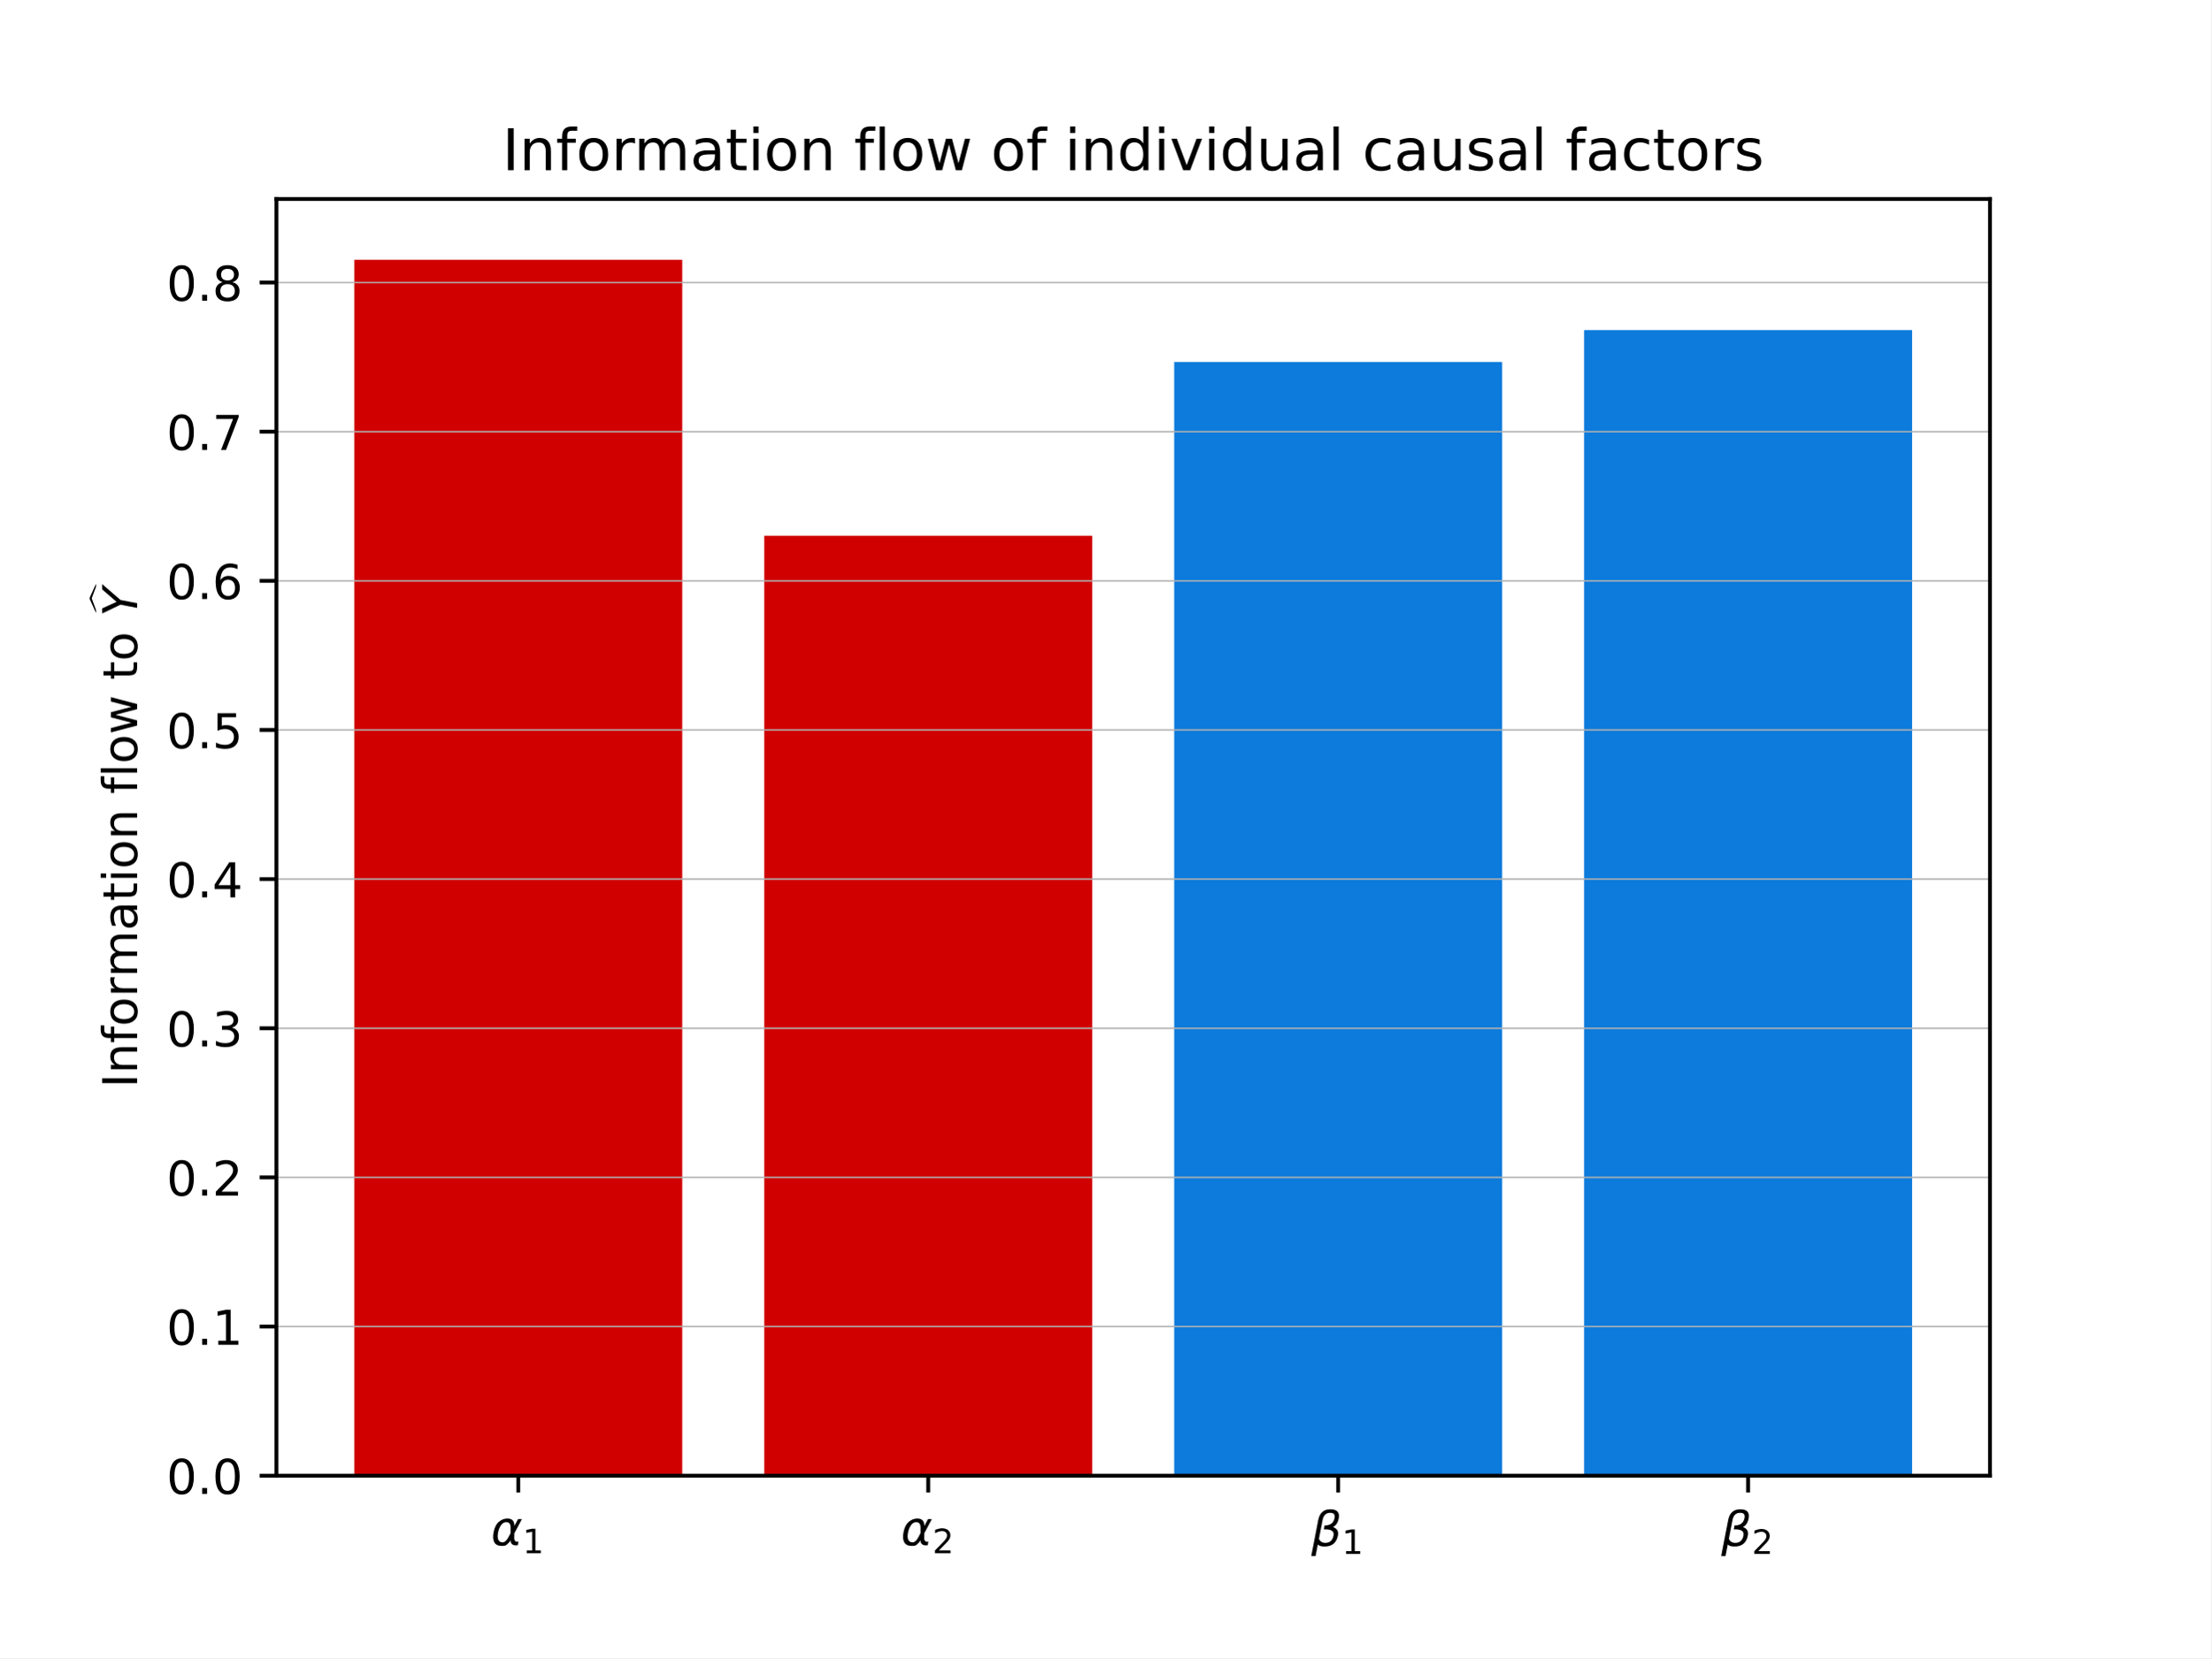
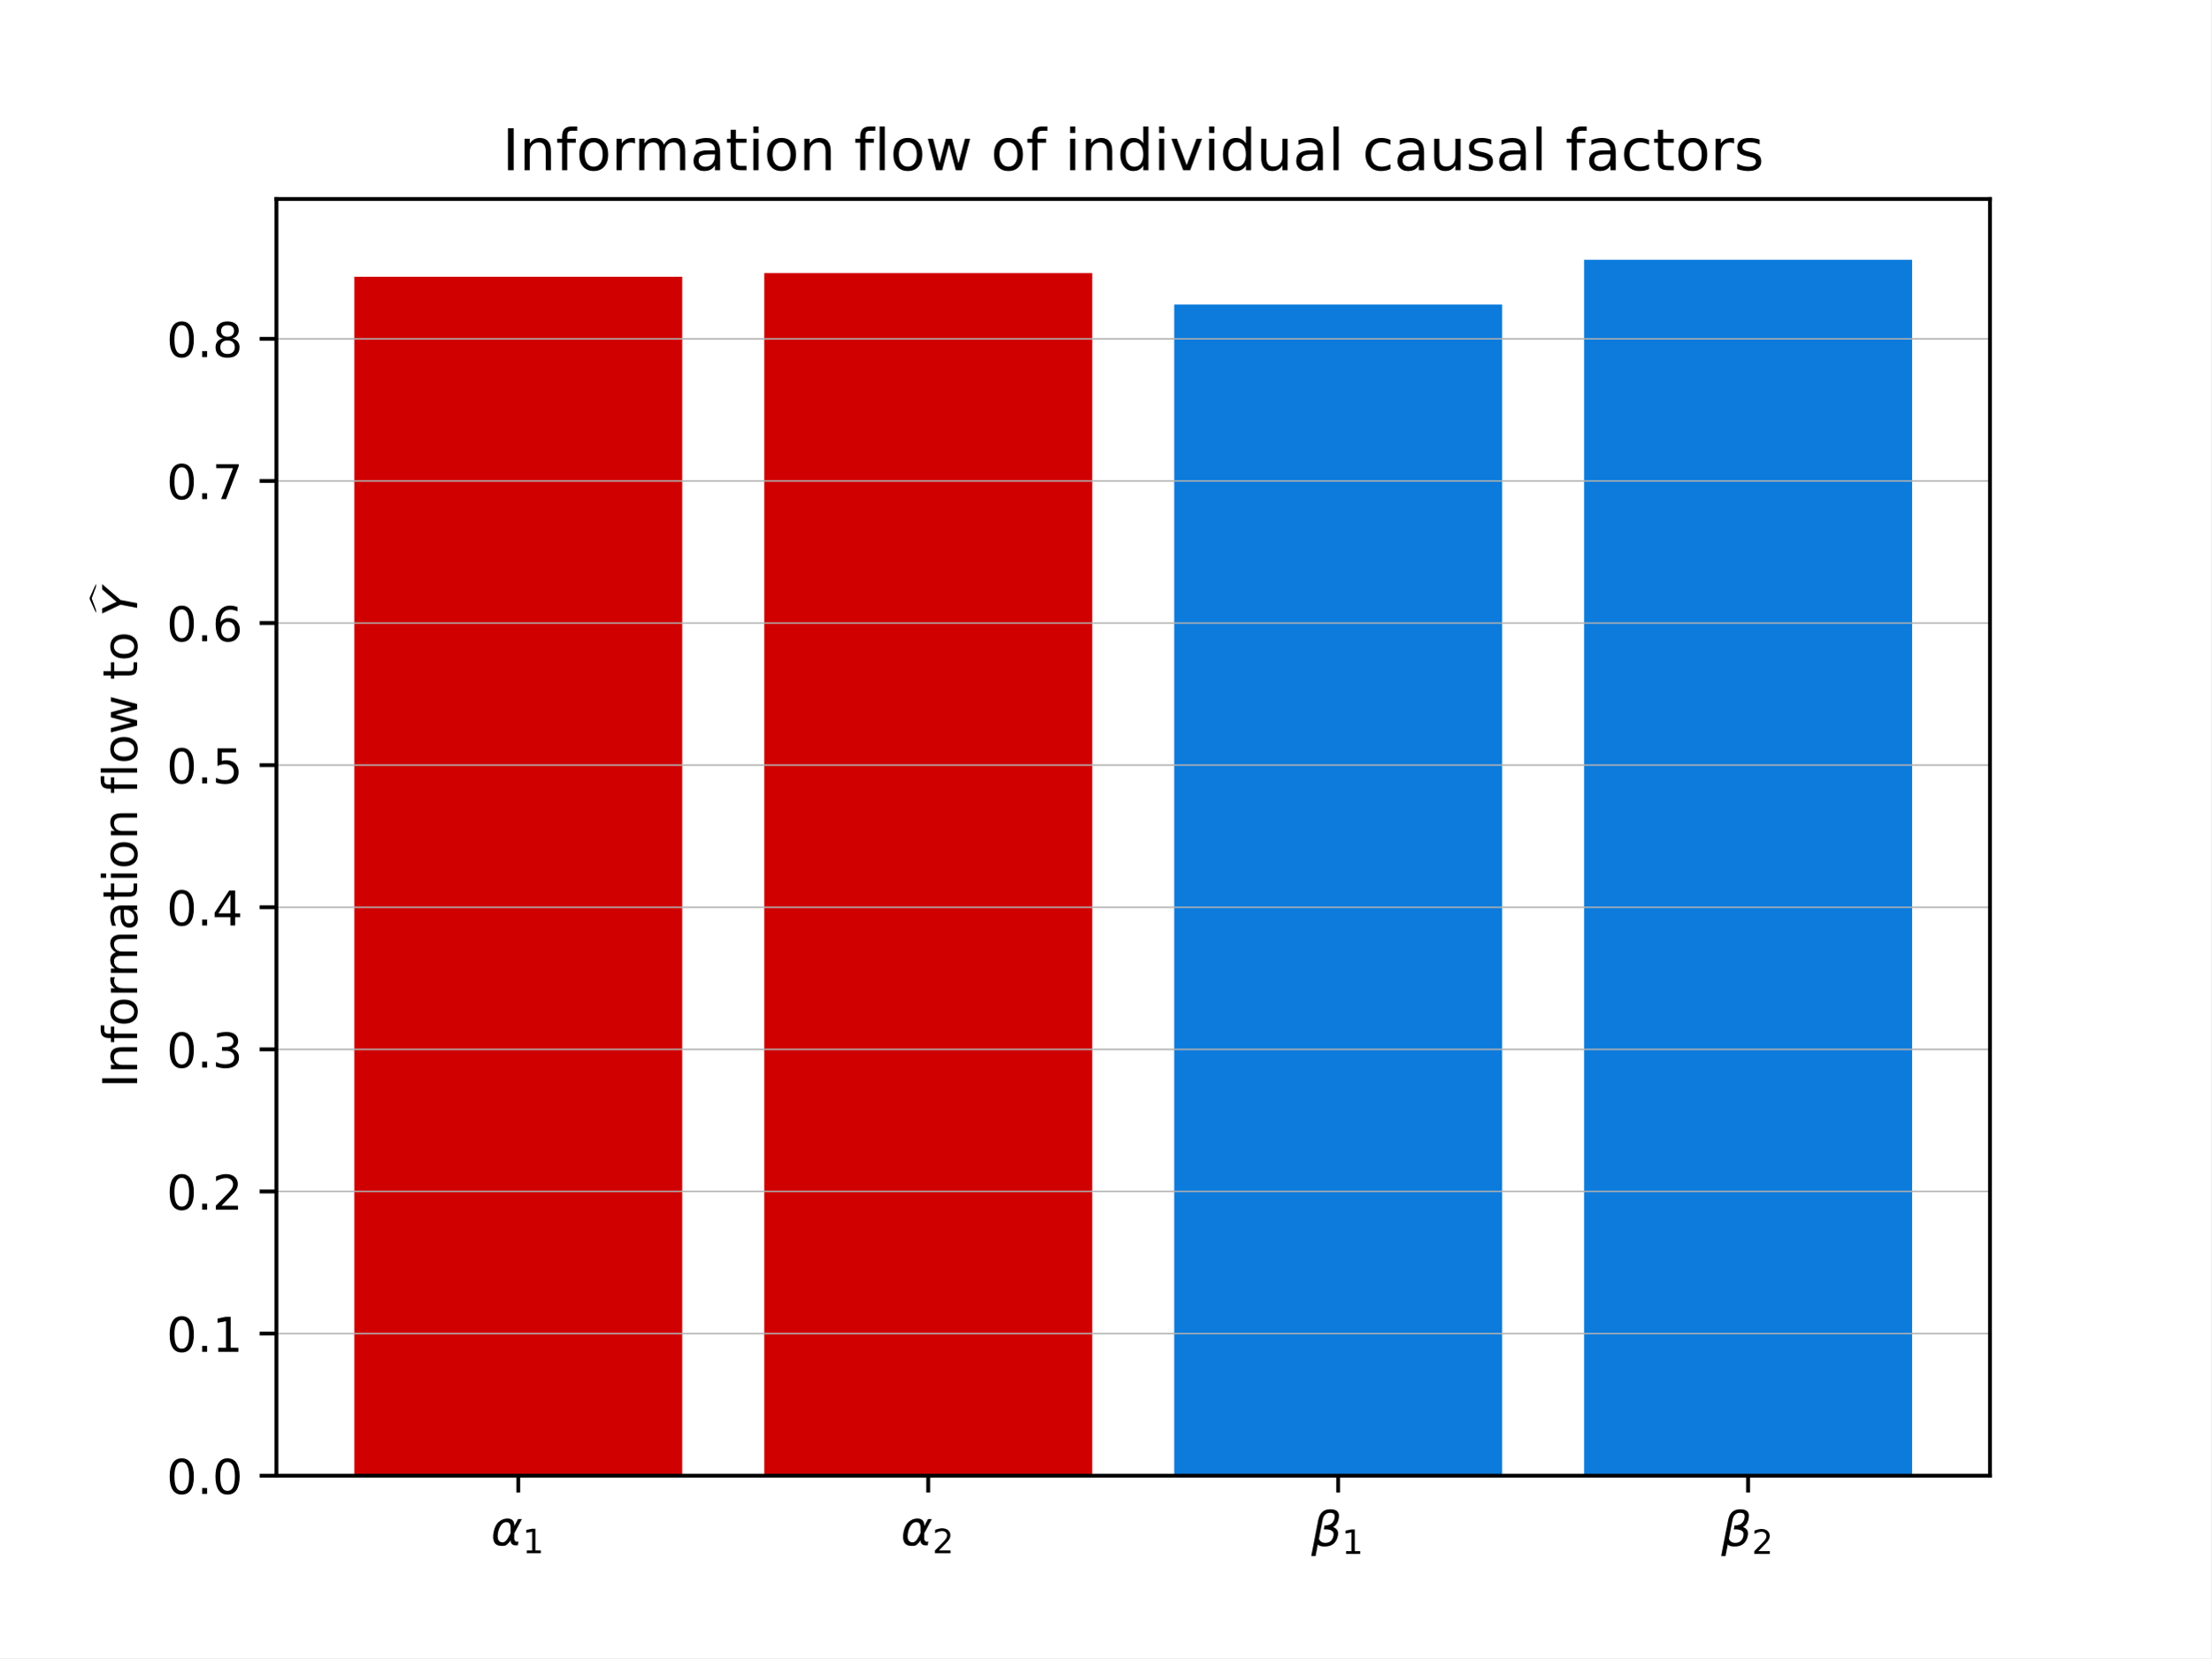
<svg xmlns="http://www.w3.org/2000/svg" xmlns:xlink="http://www.w3.org/1999/xlink" height="345.6pt" version="1.1" viewBox="0 0 460.8 345.6" width="460.8pt">
  <defs>
    <style type="text/css">*{stroke-linecap:butt;stroke-linejoin:round;}</style>
  </defs>
  <g id="figure_1">
    <g id="patch_1">
      <path d="M 0 345.6  L 460.8 345.6  L 460.8 0  L 0 0  z " style="fill:#ffffff;" />
    </g>
    <g id="axes_1">
      <g id="patch_2">
        <path d="M 57.6 307.584  L 414.72 307.584  L 414.72 41.472  L 57.6 41.472  z " style="fill:#ffffff;" />
      </g>
      <g id="patch_3">
-         <path clip-path="url(#p4ea0a3cf54)" d="M 73.833 307.584  L 142.181 307.584  L 142.181 54.144  L 73.833 54.144  z " style="fill:#d00000;" />
+         <path clip-path="url(#p52496b88be)" d="M 73.833 307.584  L 142.181 307.584  L 142.181 57.674  L 73.833 57.674  z " style="fill:#d00000;" />
      </g>
      <g id="patch_4">
-         <path clip-path="url(#p4ea0a3cf54)" d="M 159.268 307.584  L 227.616 307.584  L 227.616 111.66  L 159.268 111.66  z " style="fill:#d00000;" />
+         <path clip-path="url(#p52496b88be)" d="M 159.268 307.584  L 227.616 307.584  L 227.616 56.911  L 159.268 56.911  z " style="fill:#d00000;" />
      </g>
      <g id="patch_5">
-         <path clip-path="url(#p4ea0a3cf54)" d="M 244.704 307.584  L 313.052 307.584  L 313.052 75.452  L 244.704 75.452  z " style="fill:#0c7bdc;" />
+         <path clip-path="url(#p52496b88be)" d="M 244.704 307.584  L 313.052 307.584  L 313.052 63.464  L 244.704 63.464  z " style="fill:#0c7bdc;" />
      </g>
      <g id="patch_6">
-         <path clip-path="url(#p4ea0a3cf54)" d="M 330.139 307.584  L 398.487 307.584  L 398.487 68.806  L 330.139 68.806  z " style="fill:#0c7bdc;" />
+         <path clip-path="url(#p52496b88be)" d="M 330.139 307.584  L 398.487 307.584  L 398.487 54.144  L 330.139 54.144  z " style="fill:#0c7bdc;" />
      </g>
      <g id="matplotlib.axis_1">
        <g id="xtick_1">
          <g id="line2d_1">
            <defs>
-               <path d="M 0 0  L 0 3.5  " id="m474876cbeb" style="stroke:#000000;stroke-width:0.8;" />
+               <path d="M 0 0  L 0 3.5  " id="m3b20bbac2c" style="stroke:#000000;stroke-width:0.8;" />
            </defs>
            <g>
-               <use style="stroke:#000000;stroke-width:0.8;" x="108.007" xlink:href="#m474876cbeb" y="307.584" />
+               <use style="stroke:#000000;stroke-width:0.8;" x="108.007" xlink:href="#m3b20bbac2c" y="307.584" />
            </g>
          </g>
          <g id="text_1">
            <g transform="translate(102.3069 322.1824)scale(0.1 -0.1)">
              <defs>
                <path d="M 40.922 25.438  L 40.969 36.719  Q 41.016 48.25 32.328 48.297  Q 25.828 48.344 21.781 42.922  Q 16.703 36.234 14.984 27.297  Q 12.891 16.547 15.531 11.422  Q 18.266 6.203 24.172 6.203  Q 30.719 6.203 36.234 16.609  z M 33.844 55.906  Q 49.078 56.156 48.875 40.375  Q 48.875 40.375 56.5 54.688  L 64.5 54.688  L 48.734 25.047  L 48.578 14.359  Q 48.578 11.969 49.906 9.969  Q 51.422 7.625 52.984 7.625  L 57.328 7.625  L 55.859 0  L 50.438 0  Q 45.844 0 42.531 4.109  Q 40.969 6.156 40.922 10.453  Q 37.75 5.219 32.281 0.781  Q 29.688 -1.266 22.703 -1.219  Q 11.281 -1.125 7.125 6.203  Q 2.875 13.812 5.516 27.297  Q 8.344 41.797 15.766 48.391  Q 24.125 55.766 33.844 55.906  z " id="DejaVuSans-Oblique-945" />
                <path d="M 12.406 8.297  L 28.516 8.297  L 28.516 63.922  L 10.984 60.406  L 10.984 69.391  L 28.422 72.906  L 38.281 72.906  L 38.281 8.297  L 54.391 8.297  L 54.391 0  L 12.406 0  z " id="DejaVuSans-49" />
              </defs>
              <use transform="translate(0 0.84375)" xlink:href="#DejaVuSans-Oblique-945" />
              <use transform="translate(65.91797 -15.5625)scale(0.7)" xlink:href="#DejaVuSans-49" />
            </g>
          </g>
        </g>
        <g id="xtick_2">
          <g id="line2d_2">
            <g>
-               <use style="stroke:#000000;stroke-width:0.8;" x="193.442" xlink:href="#m474876cbeb" y="307.584" />
+               <use style="stroke:#000000;stroke-width:0.8;" x="193.442" xlink:href="#m3b20bbac2c" y="307.584" />
            </g>
          </g>
          <g id="text_2">
            <g transform="translate(187.7423 322.1824)scale(0.1 -0.1)">
              <defs>
                <path d="M 19.188 8.297  L 53.609 8.297  L 53.609 0  L 7.328 0  L 7.328 8.297  Q 12.938 14.109 22.625 23.891  Q 32.328 33.688 34.812 36.531  Q 39.547 41.844 41.422 45.531  Q 43.312 49.219 43.312 52.781  Q 43.312 58.594 39.234 62.25  Q 35.156 65.922 28.609 65.922  Q 23.969 65.922 18.812 64.312  Q 13.672 62.703 7.812 59.422  L 7.812 69.391  Q 13.766 71.781 18.938 73  Q 24.125 74.219 28.422 74.219  Q 39.75 74.219 46.484 68.547  Q 53.219 62.891 53.219 53.422  Q 53.219 48.922 51.531 44.891  Q 49.859 40.875 45.406 35.406  Q 44.188 33.984 37.641 27.219  Q 31.109 20.453 19.188 8.297  z " id="DejaVuSans-50" />
              </defs>
              <use transform="translate(0 0.84375)" xlink:href="#DejaVuSans-Oblique-945" />
              <use transform="translate(65.91797 -15.5625)scale(0.7)" xlink:href="#DejaVuSans-50" />
            </g>
          </g>
        </g>
        <g id="xtick_3">
          <g id="line2d_3">
            <g>
-               <use style="stroke:#000000;stroke-width:0.8;" x="278.878" xlink:href="#m474876cbeb" y="307.584" />
+               <use style="stroke:#000000;stroke-width:0.8;" x="278.878" xlink:href="#m3b20bbac2c" y="307.584" />
            </g>
          </g>
          <g id="text_3">
            <g transform="translate(273.2777 322.284)scale(0.1 -0.1)">
              <defs>
                <path d="M 13.625 3.375  L 8.938 -20.797  L -0.094 -20.797  L 14.5 54.344  Q 18.844 76.609 39.656 76.609  Q 60.75 76.609 57.172 57.812  Q 54.734 44.438 45.219 39.547  Q 58.016 35.156 55.516 22.125  Q 51.125 -1.078 27.484 -1.031  Q 17.141 -0.984 13.625 3.375  z M 15.922 15.094  Q 19.672 6.594 29.297 6.641  Q 43.359 6.641 46.344 21.969  Q 49.031 35.75 26.172 34.672  L 27.781 42.969  Q 45.453 42.672 48.531 58.594  Q 50.641 69.344 39.203 69.281  Q 26.422 69.281 23.484 54.047  z " id="DejaVuSans-Oblique-946" />
              </defs>
              <use transform="translate(0 0.390625)" xlink:href="#DejaVuSans-Oblique-946" />
              <use transform="translate(63.81836 -16.01562)scale(0.7)" xlink:href="#DejaVuSans-49" />
            </g>
          </g>
        </g>
        <g id="xtick_4">
          <g id="line2d_4">
            <g>
-               <use style="stroke:#000000;stroke-width:0.8;" x="364.313" xlink:href="#m474876cbeb" y="307.584" />
+               <use style="stroke:#000000;stroke-width:0.8;" x="364.313" xlink:href="#m3b20bbac2c" y="307.584" />
            </g>
          </g>
          <g id="text_4">
            <g transform="translate(358.7131 322.284)scale(0.1 -0.1)">
              <use transform="translate(0 0.390625)" xlink:href="#DejaVuSans-Oblique-946" />
              <use transform="translate(63.81836 -16.01562)scale(0.7)" xlink:href="#DejaVuSans-50" />
            </g>
          </g>
        </g>
      </g>
      <g id="matplotlib.axis_2">
        <g id="ytick_1">
          <g id="line2d_5">
-             <path clip-path="url(#p4ea0a3cf54)" d="M 57.6 307.584  L 414.72 307.584  " style="fill:none;stroke:#b0b0b0;stroke-linecap:square;stroke-width:0.3;" />
+             <path clip-path="url(#p52496b88be)" d="M 57.6 307.584  L 414.72 307.584  " style="fill:none;stroke:#b0b0b0;stroke-linecap:square;stroke-width:0.3;" />
          </g>
          <g id="line2d_6">
            <defs>
-               <path d="M 0 0  L -3.5 0  " id="m7d8fb6c3e9" style="stroke:#000000;stroke-width:0.8;" />
+               <path d="M 0 0  L -3.5 0  " id="m706d4888ac" style="stroke:#000000;stroke-width:0.8;" />
            </defs>
            <g>
-               <use style="stroke:#000000;stroke-width:0.8;" x="57.6" xlink:href="#m7d8fb6c3e9" y="307.584" />
+               <use style="stroke:#000000;stroke-width:0.8;" x="57.6" xlink:href="#m706d4888ac" y="307.584" />
            </g>
          </g>
          <g id="text_5">
            <g transform="translate(34.69687 311.3832)scale(0.1 -0.1)">
              <defs>
                <path d="M 31.781 66.406  Q 24.172 66.406 20.328 58.906  Q 16.5 51.422 16.5 36.375  Q 16.5 21.391 20.328 13.891  Q 24.172 6.391 31.781 6.391  Q 39.453 6.391 43.281 13.891  Q 47.125 21.391 47.125 36.375  Q 47.125 51.422 43.281 58.906  Q 39.453 66.406 31.781 66.406  z M 31.781 74.219  Q 44.047 74.219 50.516 64.516  Q 56.984 54.828 56.984 36.375  Q 56.984 17.969 50.516 8.266  Q 44.047 -1.422 31.781 -1.422  Q 19.531 -1.422 13.062 8.266  Q 6.594 17.969 6.594 36.375  Q 6.594 54.828 13.062 64.516  Q 19.531 74.219 31.781 74.219  z " id="DejaVuSans-48" />
                <path d="M 10.688 12.406  L 21 12.406  L 21 0  L 10.688 0  z " id="DejaVuSans-46" />
              </defs>
              <use xlink:href="#DejaVuSans-48" />
              <use x="63.623" xlink:href="#DejaVuSans-46" />
              <use x="95.41" xlink:href="#DejaVuSans-48" />
            </g>
          </g>
        </g>
        <g id="ytick_2">
          <g id="line2d_7">
-             <path clip-path="url(#p4ea0a3cf54)" d="M 57.6 276.496  L 414.72 276.496  " style="fill:none;stroke:#b0b0b0;stroke-linecap:square;stroke-width:0.3;" />
+             <path clip-path="url(#p52496b88be)" d="M 57.6 277.963  L 414.72 277.963  " style="fill:none;stroke:#b0b0b0;stroke-linecap:square;stroke-width:0.3;" />
          </g>
          <g id="line2d_8">
            <g>
-               <use style="stroke:#000000;stroke-width:0.8;" x="57.6" xlink:href="#m7d8fb6c3e9" y="276.496" />
+               <use style="stroke:#000000;stroke-width:0.8;" x="57.6" xlink:href="#m706d4888ac" y="277.963" />
            </g>
          </g>
          <g id="text_6">
-             <g transform="translate(34.69687 280.2955)scale(0.1 -0.1)">
+             <g transform="translate(34.69687 281.7622)scale(0.1 -0.1)">
              <use xlink:href="#DejaVuSans-48" />
              <use x="63.623" xlink:href="#DejaVuSans-46" />
              <use x="95.41" xlink:href="#DejaVuSans-49" />
            </g>
          </g>
        </g>
        <g id="ytick_3">
          <g id="line2d_9">
-             <path clip-path="url(#p4ea0a3cf54)" d="M 57.6 245.409  L 414.72 245.409  " style="fill:none;stroke:#b0b0b0;stroke-linecap:square;stroke-width:0.3;" />
+             <path clip-path="url(#p52496b88be)" d="M 57.6 248.342  L 414.72 248.342  " style="fill:none;stroke:#b0b0b0;stroke-linecap:square;stroke-width:0.3;" />
          </g>
          <g id="line2d_10">
            <g>
-               <use style="stroke:#000000;stroke-width:0.8;" x="57.6" xlink:href="#m7d8fb6c3e9" y="245.409" />
+               <use style="stroke:#000000;stroke-width:0.8;" x="57.6" xlink:href="#m706d4888ac" y="248.342" />
            </g>
          </g>
          <g id="text_7">
-             <g transform="translate(34.69687 249.2078)scale(0.1 -0.1)">
+             <g transform="translate(34.69687 252.1411)scale(0.1 -0.1)">
              <use xlink:href="#DejaVuSans-48" />
              <use x="63.623" xlink:href="#DejaVuSans-46" />
              <use x="95.41" xlink:href="#DejaVuSans-50" />
            </g>
          </g>
        </g>
        <g id="ytick_4">
          <g id="line2d_11">
-             <path clip-path="url(#p4ea0a3cf54)" d="M 57.6 214.321  L 414.72 214.321  " style="fill:none;stroke:#b0b0b0;stroke-linecap:square;stroke-width:0.3;" />
+             <path clip-path="url(#p52496b88be)" d="M 57.6 218.721  L 414.72 218.721  " style="fill:none;stroke:#b0b0b0;stroke-linecap:square;stroke-width:0.3;" />
          </g>
          <g id="line2d_12">
            <g>
-               <use style="stroke:#000000;stroke-width:0.8;" x="57.6" xlink:href="#m7d8fb6c3e9" y="214.321" />
+               <use style="stroke:#000000;stroke-width:0.8;" x="57.6" xlink:href="#m706d4888ac" y="218.721" />
            </g>
          </g>
          <g id="text_8">
-             <g transform="translate(34.69687 218.12)scale(0.1 -0.1)">
+             <g transform="translate(34.69687 222.5201)scale(0.1 -0.1)">
              <defs>
                <path d="M 40.578 39.312  Q 47.656 37.797 51.625 33  Q 55.609 28.219 55.609 21.188  Q 55.609 10.406 48.188 4.484  Q 40.766 -1.422 27.094 -1.422  Q 22.516 -1.422 17.656 -0.516  Q 12.797 0.391 7.625 2.203  L 7.625 11.719  Q 11.719 9.328 16.594 8.109  Q 21.484 6.891 26.812 6.891  Q 36.078 6.891 40.938 10.547  Q 45.797 14.203 45.797 21.188  Q 45.797 27.641 41.281 31.266  Q 36.766 34.906 28.719 34.906  L 20.219 34.906  L 20.219 43.016  L 29.109 43.016  Q 36.375 43.016 40.234 45.922  Q 44.094 48.828 44.094 54.297  Q 44.094 59.906 40.109 62.906  Q 36.141 65.922 28.719 65.922  Q 24.656 65.922 20.016 65.031  Q 15.375 64.156 9.812 62.312  L 9.812 71.094  Q 15.438 72.656 20.344 73.438  Q 25.25 74.219 29.594 74.219  Q 40.828 74.219 47.359 69.109  Q 53.906 64.016 53.906 55.328  Q 53.906 49.266 50.438 45.094  Q 46.969 40.922 40.578 39.312  z " id="DejaVuSans-51" />
              </defs>
              <use xlink:href="#DejaVuSans-48" />
              <use x="63.623" xlink:href="#DejaVuSans-46" />
              <use x="95.41" xlink:href="#DejaVuSans-51" />
            </g>
          </g>
        </g>
        <g id="ytick_5">
          <g id="line2d_13">
-             <path clip-path="url(#p4ea0a3cf54)" d="M 57.6 183.233  L 414.72 183.233  " style="fill:none;stroke:#b0b0b0;stroke-linecap:square;stroke-width:0.3;" />
+             <path clip-path="url(#p52496b88be)" d="M 57.6 189.1  L 414.72 189.1  " style="fill:none;stroke:#b0b0b0;stroke-linecap:square;stroke-width:0.3;" />
          </g>
          <g id="line2d_14">
            <g>
-               <use style="stroke:#000000;stroke-width:0.8;" x="57.6" xlink:href="#m7d8fb6c3e9" y="183.233" />
+               <use style="stroke:#000000;stroke-width:0.8;" x="57.6" xlink:href="#m706d4888ac" y="189.1" />
            </g>
          </g>
          <g id="text_9">
-             <g transform="translate(34.69687 187.0323)scale(0.1 -0.1)">
+             <g transform="translate(34.69687 192.8991)scale(0.1 -0.1)">
              <defs>
                <path d="M 37.797 64.312  L 12.891 25.391  L 37.797 25.391  z M 35.203 72.906  L 47.609 72.906  L 47.609 25.391  L 58.016 25.391  L 58.016 17.188  L 47.609 17.188  L 47.609 0  L 37.797 0  L 37.797 17.188  L 4.891 17.188  L 4.891 26.703  z " id="DejaVuSans-52" />
              </defs>
              <use xlink:href="#DejaVuSans-48" />
              <use x="63.623" xlink:href="#DejaVuSans-46" />
              <use x="95.41" xlink:href="#DejaVuSans-52" />
            </g>
          </g>
        </g>
        <g id="ytick_6">
          <g id="line2d_15">
-             <path clip-path="url(#p4ea0a3cf54)" d="M 57.6 152.145  L 414.72 152.145  " style="fill:none;stroke:#b0b0b0;stroke-linecap:square;stroke-width:0.3;" />
+             <path clip-path="url(#p52496b88be)" d="M 57.6 159.479  L 414.72 159.479  " style="fill:none;stroke:#b0b0b0;stroke-linecap:square;stroke-width:0.3;" />
          </g>
          <g id="line2d_16">
            <g>
-               <use style="stroke:#000000;stroke-width:0.8;" x="57.6" xlink:href="#m7d8fb6c3e9" y="152.145" />
+               <use style="stroke:#000000;stroke-width:0.8;" x="57.6" xlink:href="#m706d4888ac" y="159.479" />
            </g>
          </g>
          <g id="text_10">
-             <g transform="translate(34.69687 155.9446)scale(0.1 -0.1)">
+             <g transform="translate(34.69687 163.278)scale(0.1 -0.1)">
              <defs>
                <path d="M 10.797 72.906  L 49.516 72.906  L 49.516 64.594  L 19.828 64.594  L 19.828 46.734  Q 21.969 47.469 24.109 47.828  Q 26.266 48.188 28.422 48.188  Q 40.625 48.188 47.75 41.5  Q 54.891 34.812 54.891 23.391  Q 54.891 11.625 47.562 5.094  Q 40.234 -1.422 26.906 -1.422  Q 22.312 -1.422 17.547 -0.641  Q 12.797 0.141 7.719 1.703  L 7.719 11.625  Q 12.109 9.234 16.797 8.062  Q 21.484 6.891 26.703 6.891  Q 35.156 6.891 40.078 11.328  Q 45.016 15.766 45.016 23.391  Q 45.016 31 40.078 35.438  Q 35.156 39.891 26.703 39.891  Q 22.75 39.891 18.812 39.016  Q 14.891 38.141 10.797 36.281  z " id="DejaVuSans-53" />
              </defs>
              <use xlink:href="#DejaVuSans-48" />
              <use x="63.623" xlink:href="#DejaVuSans-46" />
              <use x="95.41" xlink:href="#DejaVuSans-53" />
            </g>
          </g>
        </g>
        <g id="ytick_7">
          <g id="line2d_17">
-             <path clip-path="url(#p4ea0a3cf54)" d="M 57.6 121.058  L 414.72 121.058  " style="fill:none;stroke:#b0b0b0;stroke-linecap:square;stroke-width:0.3;" />
+             <path clip-path="url(#p52496b88be)" d="M 57.6 129.858  L 414.72 129.858  " style="fill:none;stroke:#b0b0b0;stroke-linecap:square;stroke-width:0.3;" />
          </g>
          <g id="line2d_18">
            <g>
-               <use style="stroke:#000000;stroke-width:0.8;" x="57.6" xlink:href="#m7d8fb6c3e9" y="121.058" />
+               <use style="stroke:#000000;stroke-width:0.8;" x="57.6" xlink:href="#m706d4888ac" y="129.858" />
            </g>
          </g>
          <g id="text_11">
-             <g transform="translate(34.69687 124.8568)scale(0.1 -0.1)">
+             <g transform="translate(34.69687 133.657)scale(0.1 -0.1)">
              <defs>
                <path d="M 33.016 40.375  Q 26.375 40.375 22.484 35.828  Q 18.609 31.297 18.609 23.391  Q 18.609 15.531 22.484 10.953  Q 26.375 6.391 33.016 6.391  Q 39.656 6.391 43.531 10.953  Q 47.406 15.531 47.406 23.391  Q 47.406 31.297 43.531 35.828  Q 39.656 40.375 33.016 40.375  z M 52.594 71.297  L 52.594 62.312  Q 48.875 64.062 45.094 64.984  Q 41.312 65.922 37.594 65.922  Q 27.828 65.922 22.672 59.328  Q 17.531 52.734 16.797 39.406  Q 19.672 43.656 24.016 45.922  Q 28.375 48.188 33.594 48.188  Q 44.578 48.188 50.953 41.516  Q 57.328 34.859 57.328 23.391  Q 57.328 12.156 50.688 5.359  Q 44.047 -1.422 33.016 -1.422  Q 20.359 -1.422 13.672 8.266  Q 6.984 17.969 6.984 36.375  Q 6.984 53.656 15.188 63.938  Q 23.391 74.219 37.203 74.219  Q 40.922 74.219 44.703 73.484  Q 48.484 72.75 52.594 71.297  z " id="DejaVuSans-54" />
              </defs>
              <use xlink:href="#DejaVuSans-48" />
              <use x="63.623" xlink:href="#DejaVuSans-46" />
              <use x="95.41" xlink:href="#DejaVuSans-54" />
            </g>
          </g>
        </g>
        <g id="ytick_8">
          <g id="line2d_19">
-             <path clip-path="url(#p4ea0a3cf54)" d="M 57.6 89.97  L 414.72 89.97  " style="fill:none;stroke:#b0b0b0;stroke-linecap:square;stroke-width:0.3;" />
+             <path clip-path="url(#p52496b88be)" d="M 57.6 100.237  L 414.72 100.237  " style="fill:none;stroke:#b0b0b0;stroke-linecap:square;stroke-width:0.3;" />
          </g>
          <g id="line2d_20">
            <g>
-               <use style="stroke:#000000;stroke-width:0.8;" x="57.6" xlink:href="#m7d8fb6c3e9" y="89.97" />
+               <use style="stroke:#000000;stroke-width:0.8;" x="57.6" xlink:href="#m706d4888ac" y="100.237" />
            </g>
          </g>
          <g id="text_12">
-             <g transform="translate(34.69687 93.76911)scale(0.1 -0.1)">
+             <g transform="translate(34.69687 104.0359)scale(0.1 -0.1)">
              <defs>
                <path d="M 8.203 72.906  L 55.078 72.906  L 55.078 68.703  L 28.609 0  L 18.312 0  L 43.219 64.594  L 8.203 64.594  z " id="DejaVuSans-55" />
              </defs>
              <use xlink:href="#DejaVuSans-48" />
              <use x="63.623" xlink:href="#DejaVuSans-46" />
              <use x="95.41" xlink:href="#DejaVuSans-55" />
            </g>
          </g>
        </g>
        <g id="ytick_9">
          <g id="line2d_21">
-             <path clip-path="url(#p4ea0a3cf54)" d="M 57.6 58.882  L 414.72 58.882  " style="fill:none;stroke:#b0b0b0;stroke-linecap:square;stroke-width:0.3;" />
+             <path clip-path="url(#p52496b88be)" d="M 57.6 70.616  L 414.72 70.616  " style="fill:none;stroke:#b0b0b0;stroke-linecap:square;stroke-width:0.3;" />
          </g>
          <g id="line2d_22">
            <g>
-               <use style="stroke:#000000;stroke-width:0.8;" x="57.6" xlink:href="#m7d8fb6c3e9" y="58.882" />
+               <use style="stroke:#000000;stroke-width:0.8;" x="57.6" xlink:href="#m706d4888ac" y="70.616" />
            </g>
          </g>
          <g id="text_13">
-             <g transform="translate(34.69687 62.68139)scale(0.1 -0.1)">
+             <g transform="translate(34.69687 74.4149)scale(0.1 -0.1)">
              <defs>
                <path d="M 31.781 34.625  Q 24.75 34.625 20.719 30.859  Q 16.703 27.094 16.703 20.516  Q 16.703 13.922 20.719 10.156  Q 24.75 6.391 31.781 6.391  Q 38.812 6.391 42.859 10.172  Q 46.922 13.969 46.922 20.516  Q 46.922 27.094 42.891 30.859  Q 38.875 34.625 31.781 34.625  z M 21.922 38.812  Q 15.578 40.375 12.031 44.719  Q 8.5 49.078 8.5 55.328  Q 8.5 64.062 14.719 69.141  Q 20.953 74.219 31.781 74.219  Q 42.672 74.219 48.875 69.141  Q 55.078 64.062 55.078 55.328  Q 55.078 49.078 51.531 44.719  Q 48 40.375 41.703 38.812  Q 48.828 37.156 52.797 32.312  Q 56.781 27.484 56.781 20.516  Q 56.781 9.906 50.312 4.234  Q 43.844 -1.422 31.781 -1.422  Q 19.734 -1.422 13.25 4.234  Q 6.781 9.906 6.781 20.516  Q 6.781 27.484 10.781 32.312  Q 14.797 37.156 21.922 38.812  z M 18.312 54.391  Q 18.312 48.734 21.844 45.562  Q 25.391 42.391 31.781 42.391  Q 38.141 42.391 41.719 45.562  Q 45.312 48.734 45.312 54.391  Q 45.312 60.062 41.719 63.234  Q 38.141 66.406 31.781 66.406  Q 25.391 66.406 21.844 63.234  Q 18.312 60.062 18.312 54.391  z " id="DejaVuSans-56" />
              </defs>
              <use xlink:href="#DejaVuSans-48" />
              <use x="63.623" xlink:href="#DejaVuSans-46" />
              <use x="95.41" xlink:href="#DejaVuSans-56" />
            </g>
          </g>
        </g>
        <g id="text_14">
          <g transform="translate(28.61719 226.728)rotate(-90)scale(0.1 -0.1)">
            <defs>
              <path d="M 9.812 72.906  L 19.672 72.906  L 19.672 0  L 9.812 0  z " id="DejaVuSans-73" />
              <path d="M 54.891 33.016  L 54.891 0  L 45.906 0  L 45.906 32.719  Q 45.906 40.484 42.875 44.328  Q 39.844 48.188 33.797 48.188  Q 26.516 48.188 22.312 43.547  Q 18.109 38.922 18.109 30.906  L 18.109 0  L 9.078 0  L 9.078 54.688  L 18.109 54.688  L 18.109 46.188  Q 21.344 51.125 25.703 53.562  Q 30.078 56 35.797 56  Q 45.219 56 50.047 50.172  Q 54.891 44.344 54.891 33.016  z " id="DejaVuSans-110" />
              <path d="M 37.109 75.984  L 37.109 68.5  L 28.516 68.5  Q 23.688 68.5 21.797 66.547  Q 19.922 64.594 19.922 59.516  L 19.922 54.688  L 34.719 54.688  L 34.719 47.703  L 19.922 47.703  L 19.922 0  L 10.891 0  L 10.891 47.703  L 2.297 47.703  L 2.297 54.688  L 10.891 54.688  L 10.891 58.5  Q 10.891 67.625 15.141 71.797  Q 19.391 75.984 28.609 75.984  z " id="DejaVuSans-102" />
              <path d="M 30.609 48.391  Q 23.391 48.391 19.188 42.75  Q 14.984 37.109 14.984 27.297  Q 14.984 17.484 19.156 11.844  Q 23.344 6.203 30.609 6.203  Q 37.797 6.203 41.984 11.859  Q 46.188 17.531 46.188 27.297  Q 46.188 37.016 41.984 42.703  Q 37.797 48.391 30.609 48.391  z M 30.609 56  Q 42.328 56 49.016 48.375  Q 55.719 40.766 55.719 27.297  Q 55.719 13.875 49.016 6.219  Q 42.328 -1.422 30.609 -1.422  Q 18.844 -1.422 12.172 6.219  Q 5.516 13.875 5.516 27.297  Q 5.516 40.766 12.172 48.375  Q 18.844 56 30.609 56  z " id="DejaVuSans-111" />
              <path d="M 41.109 46.297  Q 39.594 47.172 37.812 47.578  Q 36.031 48 33.891 48  Q 26.266 48 22.188 43.047  Q 18.109 38.094 18.109 28.812  L 18.109 0  L 9.078 0  L 9.078 54.688  L 18.109 54.688  L 18.109 46.188  Q 20.953 51.172 25.484 53.578  Q 30.031 56 36.531 56  Q 37.453 56 38.578 55.875  Q 39.703 55.766 41.062 55.516  z " id="DejaVuSans-114" />
              <path d="M 52 44.188  Q 55.375 50.25 60.062 53.125  Q 64.75 56 71.094 56  Q 79.641 56 84.281 50.016  Q 88.922 44.047 88.922 33.016  L 88.922 0  L 79.891 0  L 79.891 32.719  Q 79.891 40.578 77.094 44.375  Q 74.312 48.188 68.609 48.188  Q 61.625 48.188 57.562 43.547  Q 53.516 38.922 53.516 30.906  L 53.516 0  L 44.484 0  L 44.484 32.719  Q 44.484 40.625 41.703 44.406  Q 38.922 48.188 33.109 48.188  Q 26.219 48.188 22.156 43.531  Q 18.109 38.875 18.109 30.906  L 18.109 0  L 9.078 0  L 9.078 54.688  L 18.109 54.688  L 18.109 46.188  Q 21.188 51.219 25.484 53.609  Q 29.781 56 35.688 56  Q 41.656 56 45.828 52.969  Q 50 49.953 52 44.188  z " id="DejaVuSans-109" />
              <path d="M 34.281 27.484  Q 23.391 27.484 19.188 25  Q 14.984 22.516 14.984 16.5  Q 14.984 11.719 18.141 8.906  Q 21.297 6.109 26.703 6.109  Q 34.188 6.109 38.703 11.406  Q 43.219 16.703 43.219 25.484  L 43.219 27.484  z M 52.203 31.203  L 52.203 0  L 43.219 0  L 43.219 8.297  Q 40.141 3.328 35.547 0.953  Q 30.953 -1.422 24.312 -1.422  Q 15.922 -1.422 10.953 3.297  Q 6 8.016 6 15.922  Q 6 25.141 12.172 29.828  Q 18.359 34.516 30.609 34.516  L 43.219 34.516  L 43.219 35.406  Q 43.219 41.609 39.141 45  Q 35.062 48.391 27.688 48.391  Q 23 48.391 18.547 47.266  Q 14.109 46.141 10.016 43.891  L 10.016 52.203  Q 14.938 54.109 19.578 55.047  Q 24.219 56 28.609 56  Q 40.484 56 46.344 49.844  Q 52.203 43.703 52.203 31.203  z " id="DejaVuSans-97" />
              <path d="M 18.312 70.219  L 18.312 54.688  L 36.812 54.688  L 36.812 47.703  L 18.312 47.703  L 18.312 18.016  Q 18.312 11.328 20.141 9.422  Q 21.969 7.516 27.594 7.516  L 36.812 7.516  L 36.812 0  L 27.594 0  Q 17.188 0 13.234 3.875  Q 9.281 7.766 9.281 18.016  L 9.281 47.703  L 2.688 47.703  L 2.688 54.688  L 9.281 54.688  L 9.281 70.219  z " id="DejaVuSans-116" />
              <path d="M 9.422 54.688  L 18.406 54.688  L 18.406 0  L 9.422 0  z M 9.422 75.984  L 18.406 75.984  L 18.406 64.594  L 9.422 64.594  z " id="DejaVuSans-105" />
              <path id="DejaVuSans-32" />
              <path d="M 9.422 75.984  L 18.406 75.984  L 18.406 0  L 9.422 0  z " id="DejaVuSans-108" />
              <path d="M 4.203 54.688  L 13.188 54.688  L 24.422 12.016  L 35.594 54.688  L 46.188 54.688  L 57.422 12.016  L 68.609 54.688  L 77.594 54.688  L 63.281 0  L 52.688 0  L 40.922 44.828  L 29.109 0  L 18.5 0  z " id="DejaVuSans-119" />
              <path d="M -17.094 56.406  L -27 56.406  L -66 70.906  L -105.094 56.406  L -115 56.406  L -68.406 77.703  L -63.594 77.703  z " id="STIXSizeTwoSym-Regular-770" />
              <path d="M 6.297 72.906  L 16.891 72.906  L 30.516 42.922  L 56.5 72.906  L 67.578 72.906  L 34.516 34.719  L 27.781 0  L 17.922 0  L 24.609 34.719  z " id="DejaVuSans-Oblique-89" />
            </defs>
            <use transform="translate(0 0.390625)" xlink:href="#DejaVuSans-73" />
            <use transform="translate(29.49219 0.390625)" xlink:href="#DejaVuSans-110" />
            <use transform="translate(92.87109 0.390625)" xlink:href="#DejaVuSans-102" />
            <use transform="translate(128.0762 0.390625)" xlink:href="#DejaVuSans-111" />
            <use transform="translate(189.2578 0.390625)" xlink:href="#DejaVuSans-114" />
            <use transform="translate(230.3711 0.390625)" xlink:href="#DejaVuSans-109" />
            <use transform="translate(327.7832 0.390625)" xlink:href="#DejaVuSans-97" />
            <use transform="translate(389.0625 0.390625)" xlink:href="#DejaVuSans-116" />
            <use transform="translate(428.2715 0.390625)" xlink:href="#DejaVuSans-105" />
            <use transform="translate(456.0547 0.390625)" xlink:href="#DejaVuSans-111" />
            <use transform="translate(517.2363 0.390625)" xlink:href="#DejaVuSans-110" />
            <use transform="translate(580.6152 0.390625)" xlink:href="#DejaVuSans-32" />
            <use transform="translate(612.4023 0.390625)" xlink:href="#DejaVuSans-102" />
            <use transform="translate(647.6074 0.390625)" xlink:href="#DejaVuSans-108" />
            <use transform="translate(675.3906 0.390625)" xlink:href="#DejaVuSans-111" />
            <use transform="translate(736.5723 0.390625)" xlink:href="#DejaVuSans-119" />
            <use transform="translate(818.3594 0.390625)" xlink:href="#DejaVuSans-32" />
            <use transform="translate(850.1465 0.390625)" xlink:href="#DejaVuSans-116" />
            <use transform="translate(889.3555 0.390625)" xlink:href="#DejaVuSans-111" />
            <use transform="translate(950.5371 0.390625)" xlink:href="#DejaVuSans-32" />
            <use transform="translate(1061.33 50.82812)scale(0.623903)" xlink:href="#STIXSizeTwoSym-Regular-770" />
            <use transform="translate(982.3242 0.390625)" xlink:href="#DejaVuSans-Oblique-89" />
          </g>
        </g>
      </g>
      <g id="patch_7">
        <path d="M 57.6 307.584  L 57.6 41.472  " style="fill:none;stroke:#000000;stroke-linecap:square;stroke-linejoin:miter;stroke-width:0.8;" />
      </g>
      <g id="patch_8">
        <path d="M 414.72 307.584  L 414.72 41.472  " style="fill:none;stroke:#000000;stroke-linecap:square;stroke-linejoin:miter;stroke-width:0.8;" />
      </g>
      <g id="patch_9">
        <path d="M 57.6 307.584  L 414.72 307.584  " style="fill:none;stroke:#000000;stroke-linecap:square;stroke-linejoin:miter;stroke-width:0.8;" />
      </g>
      <g id="patch_10">
        <path d="M 57.6 41.472  L 414.72 41.472  " style="fill:none;stroke:#000000;stroke-linecap:square;stroke-linejoin:miter;stroke-width:0.8;" />
      </g>
      <g id="text_15">
        <g transform="translate(104.6831 35.472)scale(0.12 -0.12)">
          <defs>
            <path d="M 45.406 46.391  L 45.406 75.984  L 54.391 75.984  L 54.391 0  L 45.406 0  L 45.406 8.203  Q 42.578 3.328 38.25 0.953  Q 33.938 -1.422 27.875 -1.422  Q 17.969 -1.422 11.734 6.484  Q 5.516 14.406 5.516 27.297  Q 5.516 40.188 11.734 48.094  Q 17.969 56 27.875 56  Q 33.938 56 38.25 53.625  Q 42.578 51.266 45.406 46.391  z M 14.797 27.297  Q 14.797 17.391 18.875 11.75  Q 22.953 6.109 30.078 6.109  Q 37.203 6.109 41.297 11.75  Q 45.406 17.391 45.406 27.297  Q 45.406 37.203 41.297 42.844  Q 37.203 48.484 30.078 48.484  Q 22.953 48.484 18.875 42.844  Q 14.797 37.203 14.797 27.297  z " id="DejaVuSans-100" />
            <path d="M 2.984 54.688  L 12.5 54.688  L 29.594 8.797  L 46.688 54.688  L 56.203 54.688  L 35.688 0  L 23.484 0  z " id="DejaVuSans-118" />
            <path d="M 8.5 21.578  L 8.5 54.688  L 17.484 54.688  L 17.484 21.922  Q 17.484 14.156 20.5 10.266  Q 23.531 6.391 29.594 6.391  Q 36.859 6.391 41.078 11.031  Q 45.312 15.672 45.312 23.688  L 45.312 54.688  L 54.297 54.688  L 54.297 0  L 45.312 0  L 45.312 8.406  Q 42.047 3.422 37.719 1  Q 33.406 -1.422 27.688 -1.422  Q 18.266 -1.422 13.375 4.438  Q 8.5 10.297 8.5 21.578  z M 31.109 56  z " id="DejaVuSans-117" />
            <path d="M 48.781 52.594  L 48.781 44.188  Q 44.969 46.297 41.141 47.344  Q 37.312 48.391 33.406 48.391  Q 24.656 48.391 19.812 42.844  Q 14.984 37.312 14.984 27.297  Q 14.984 17.281 19.812 11.734  Q 24.656 6.203 33.406 6.203  Q 37.312 6.203 41.141 7.25  Q 44.969 8.297 48.781 10.406  L 48.781 2.094  Q 45.016 0.344 40.984 -0.531  Q 36.969 -1.422 32.422 -1.422  Q 20.062 -1.422 12.781 6.344  Q 5.516 14.109 5.516 27.297  Q 5.516 40.672 12.859 48.328  Q 20.219 56 33.016 56  Q 37.156 56 41.109 55.141  Q 45.062 54.297 48.781 52.594  z " id="DejaVuSans-99" />
            <path d="M 44.281 53.078  L 44.281 44.578  Q 40.484 46.531 36.375 47.5  Q 32.281 48.484 27.875 48.484  Q 21.188 48.484 17.844 46.438  Q 14.5 44.391 14.5 40.281  Q 14.5 37.156 16.891 35.375  Q 19.281 33.594 26.516 31.984  L 29.594 31.297  Q 39.156 29.25 43.188 25.516  Q 47.219 21.781 47.219 15.094  Q 47.219 7.469 41.188 3.016  Q 35.156 -1.422 24.609 -1.422  Q 20.219 -1.422 15.453 -0.562  Q 10.688 0.297 5.422 2  L 5.422 11.281  Q 10.406 8.688 15.234 7.391  Q 20.062 6.109 24.812 6.109  Q 31.156 6.109 34.562 8.281  Q 37.984 10.453 37.984 14.406  Q 37.984 18.062 35.516 20.016  Q 33.062 21.969 24.703 23.781  L 21.578 24.516  Q 13.234 26.266 9.516 29.906  Q 5.812 33.547 5.812 39.891  Q 5.812 47.609 11.281 51.797  Q 16.75 56 26.812 56  Q 31.781 56 36.172 55.266  Q 40.578 54.547 44.281 53.078  z " id="DejaVuSans-115" />
          </defs>
          <use xlink:href="#DejaVuSans-73" />
          <use x="29.492" xlink:href="#DejaVuSans-110" />
          <use x="92.871" xlink:href="#DejaVuSans-102" />
          <use x="128.076" xlink:href="#DejaVuSans-111" />
          <use x="189.258" xlink:href="#DejaVuSans-114" />
          <use x="228.621" xlink:href="#DejaVuSans-109" />
          <use x="326.033" xlink:href="#DejaVuSans-97" />
          <use x="387.312" xlink:href="#DejaVuSans-116" />
          <use x="426.521" xlink:href="#DejaVuSans-105" />
          <use x="454.305" xlink:href="#DejaVuSans-111" />
          <use x="515.486" xlink:href="#DejaVuSans-110" />
          <use x="578.865" xlink:href="#DejaVuSans-32" />
          <use x="610.652" xlink:href="#DejaVuSans-102" />
          <use x="645.857" xlink:href="#DejaVuSans-108" />
          <use x="673.641" xlink:href="#DejaVuSans-111" />
          <use x="734.822" xlink:href="#DejaVuSans-119" />
          <use x="816.609" xlink:href="#DejaVuSans-32" />
          <use x="848.396" xlink:href="#DejaVuSans-111" />
          <use x="909.578" xlink:href="#DejaVuSans-102" />
          <use x="944.783" xlink:href="#DejaVuSans-32" />
          <use x="976.57" xlink:href="#DejaVuSans-105" />
          <use x="1004.354" xlink:href="#DejaVuSans-110" />
          <use x="1067.732" xlink:href="#DejaVuSans-100" />
          <use x="1131.209" xlink:href="#DejaVuSans-105" />
          <use x="1158.992" xlink:href="#DejaVuSans-118" />
          <use x="1218.172" xlink:href="#DejaVuSans-105" />
          <use x="1245.955" xlink:href="#DejaVuSans-100" />
          <use x="1309.432" xlink:href="#DejaVuSans-117" />
          <use x="1372.811" xlink:href="#DejaVuSans-97" />
          <use x="1434.09" xlink:href="#DejaVuSans-108" />
          <use x="1461.873" xlink:href="#DejaVuSans-32" />
          <use x="1493.66" xlink:href="#DejaVuSans-99" />
          <use x="1548.641" xlink:href="#DejaVuSans-97" />
          <use x="1609.92" xlink:href="#DejaVuSans-117" />
          <use x="1673.299" xlink:href="#DejaVuSans-115" />
          <use x="1725.398" xlink:href="#DejaVuSans-97" />
          <use x="1786.678" xlink:href="#DejaVuSans-108" />
          <use x="1814.461" xlink:href="#DejaVuSans-32" />
          <use x="1846.248" xlink:href="#DejaVuSans-102" />
          <use x="1881.453" xlink:href="#DejaVuSans-97" />
          <use x="1942.732" xlink:href="#DejaVuSans-99" />
          <use x="1997.713" xlink:href="#DejaVuSans-116" />
          <use x="2036.922" xlink:href="#DejaVuSans-111" />
          <use x="2098.104" xlink:href="#DejaVuSans-114" />
          <use x="2139.217" xlink:href="#DejaVuSans-115" />
        </g>
      </g>
    </g>
  </g>
  <defs>
-     <clipPath id="p4ea0a3cf54">
+     <clipPath id="p52496b88be">
      <rect height="266.112" width="357.12" x="57.6" y="41.472" />
    </clipPath>
  </defs>
</svg>
